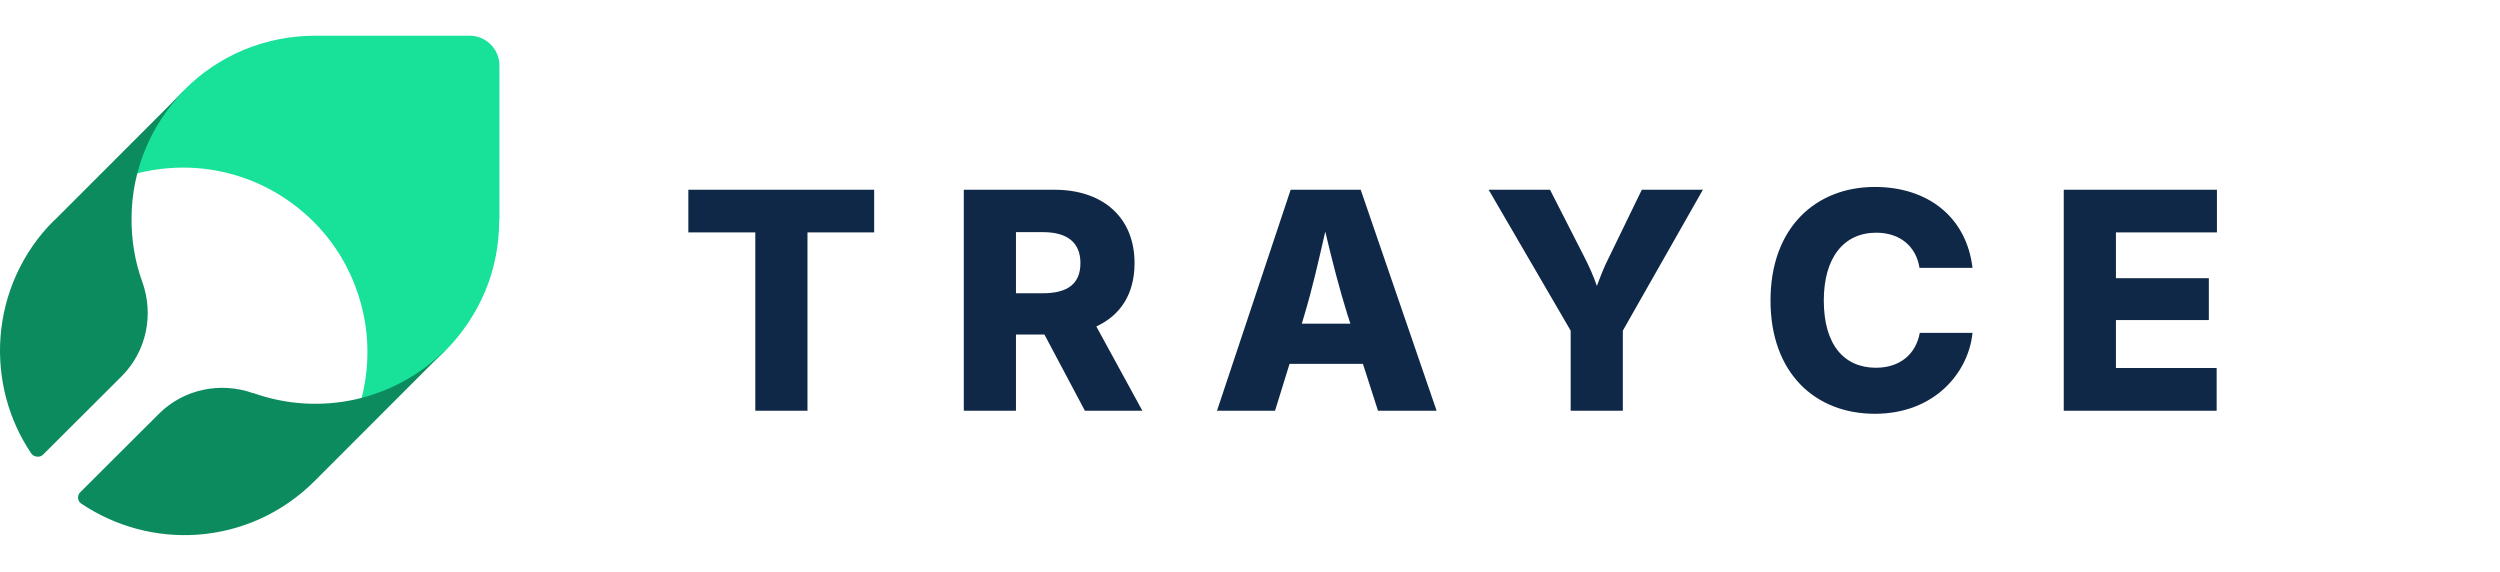
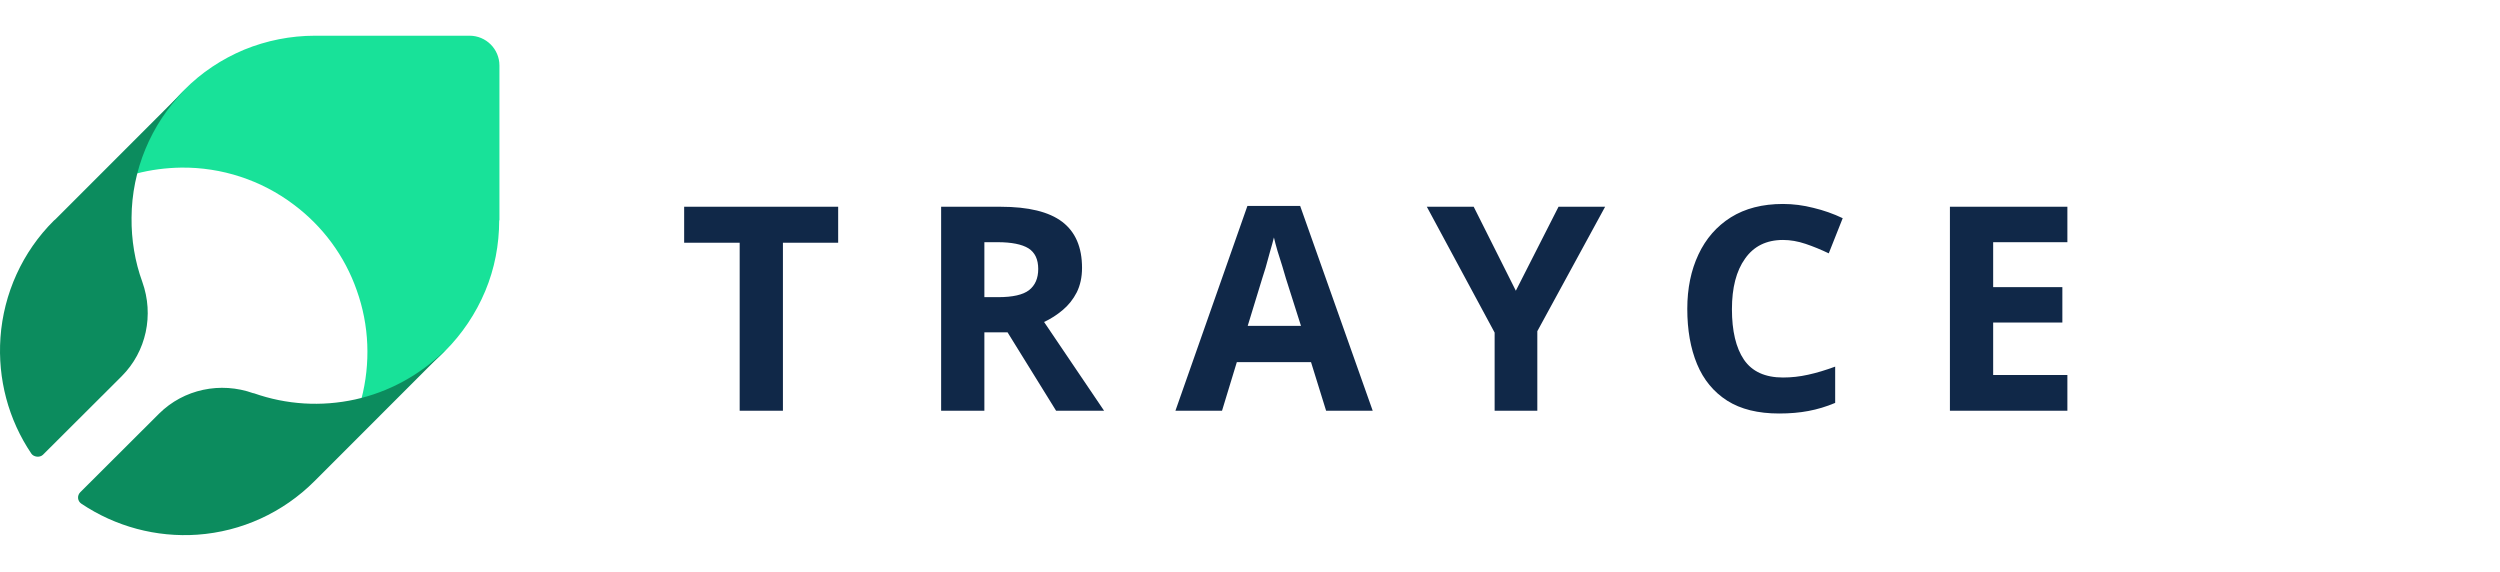
<svg xmlns="http://www.w3.org/2000/svg" width="140" height="32" viewBox="0 0 140 32" fill="none">
  <g transform="translate(0,2) scale(0.05578)">
    <path d="M501.402 185.33V29.962C501.402 13.29 487.876 0 471.453 0H316.156C291.763 0 267.611 4.832 245.15 14.014C222.689 23.438 202.16 36.969 185.012 54.367L183.804 55.575C161.101 78.53 144.92 107.042 136.708 138.454C151.441 134.588 166.656 132.655 181.871 132.413C222.447 131.93 262.298 144.978 294.661 169.383C323.885 191.13 346.104 221.092 358.18 255.645C370.739 290.681 372.188 328.859 362.769 364.862C393.925 356.647 422.666 340.457 445.611 317.744L446.818 316.536C463.966 299.38 477.732 278.841 487.151 256.37C496.571 233.898 501.16 209.735 501.16 185.33H501.402Z" fill="#18E299" />
    <path d="M132.071 182.706C132.312 135.044 151.32 89.307 184.764 55.125L55.557 184.391C55.076 184.873 54.594 185.113 54.113 185.595C22.593 216.888 3.586 258.774 0.458 303.066C-2.43 344.47 8.397 385.392 31.496 419.575C33.699 422.835 39.677 423.907 43.046 420.778L122.206 341.822C146.989 317.028 154.689 280.198 142.899 247.219C135.44 226.758 131.831 204.852 132.071 182.706Z" fill="#0C8C5E" />
    <path d="M446.067 316.547C421.284 340.86 390.245 357.71 356.56 365.172C322.634 372.635 287.506 370.468 254.783 358.914C254.783 358.914 254.542 358.914 254.301 358.914C221.338 347.118 184.525 354.821 159.742 379.375L80.581 458.331C77.212 461.701 77.694 467.238 81.784 469.885C115.95 492.754 156.855 503.827 198.24 500.938C242.512 497.809 284.137 478.792 315.656 447.258L316.859 446.054L446.067 316.788V316.547Z" fill="#0C8C5E" />
  </g>
-   <text x="38" y="23" font-family="ui-sans-serif,system-ui,-apple-system,BlinkMacSystemFont,'Segoe UI',sans-serif" font-size="17" font-weight="800" letter-spacing="3.5" fill="#102848">TRAYCE</text>
+   <text x="38" y="23" font-family="'Plus Jakarta Sans','Syne',ui-sans-serif,system-ui,sans-serif" font-size="16" font-weight="800" letter-spacing="4" fill="#102848">TRAYCE</text>
</svg>
